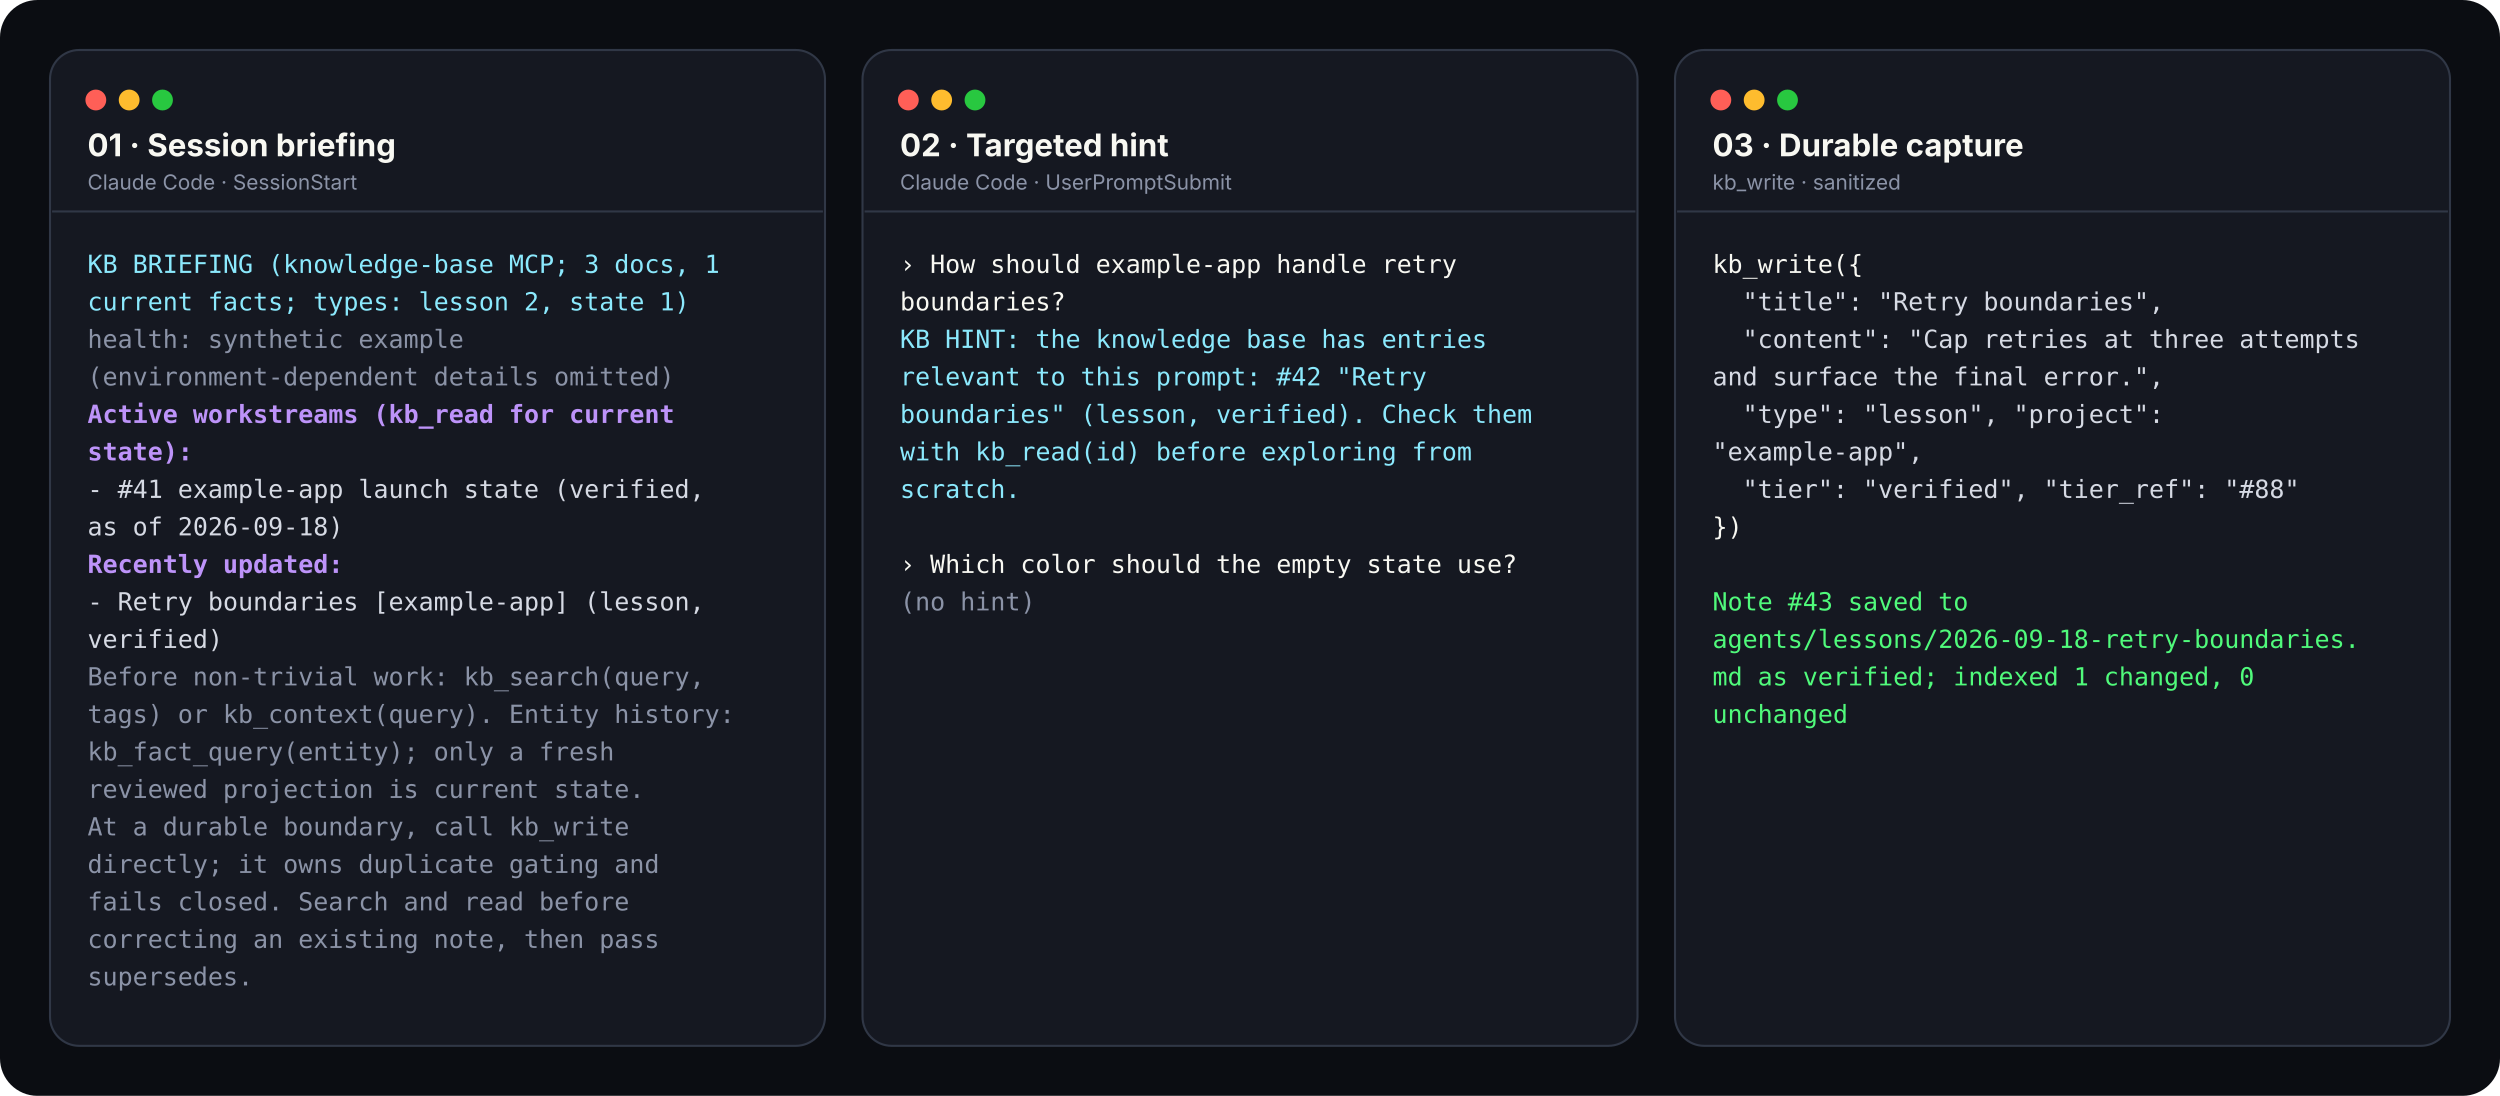
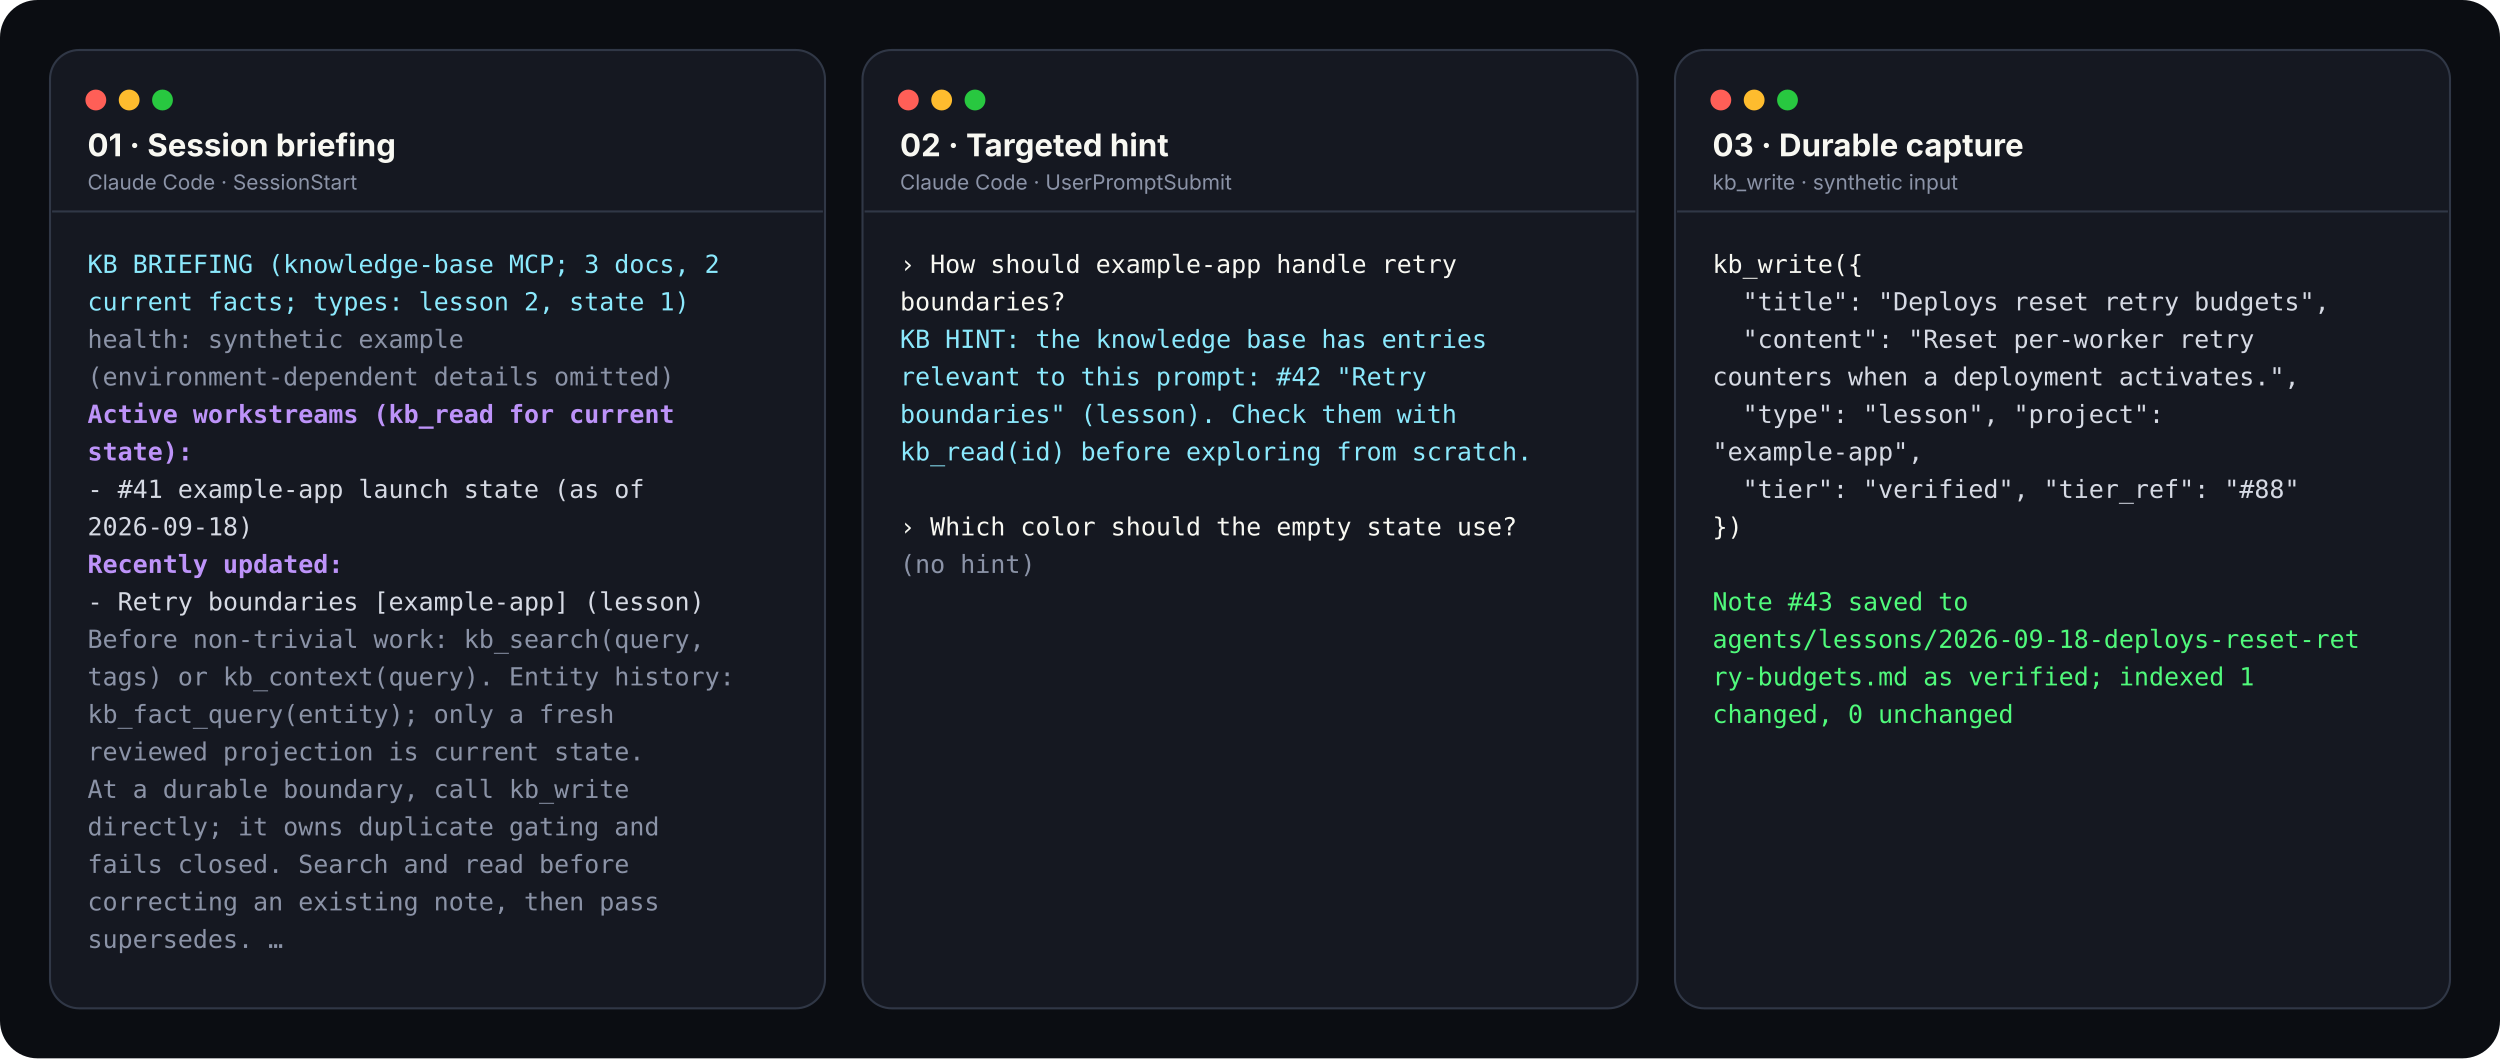
- <svg xmlns="http://www.w3.org/2000/svg" width="1200" height="526" viewBox="0 0 1200 526" role="img" aria-labelledby="loop-title loop-desc">
-   <rect width="1200" height="526" rx="18" fill="#0b0d12" />
+ <svg xmlns="http://www.w3.org/2000/svg" width="1200" height="508" viewBox="0 0 1200 508" role="img" aria-labelledby="loop-title loop-desc">
+   <rect width="1200" height="508" rx="18" fill="#0b0d12" />
  <g id="panel-briefing">
-     <rect x="24" y="24" width="372" height="478" rx="14" fill="#151821" stroke="#303746" style="stroke-width: 1px;" />
+     <rect x="24" y="24" width="372" height="460" rx="14" fill="#151821" stroke="#303746" style="stroke-width: 1px;" />
    <circle cx="46" cy="48" r="5" fill="#ff5f57" />
    <circle cx="62" cy="48" r="5" fill="#febc2e" />
    <circle cx="78" cy="48" r="5" fill="#28c840" />
    <text x="42" y="75" fill="#f8f8f2" style="font-family: -apple-system, BlinkMacSystemFont, &quot;Segoe UI&quot;, sans-serif; font-size: 15px; font-weight: 700;">01 · Session briefing</text>
    <text x="42" y="91" fill="#8b93a7" style="font-family: -apple-system, BlinkMacSystemFont, &quot;Segoe UI&quot;, sans-serif; font-size: 10px;">Claude Code · SessionStart</text>
    <rect x="25" y="101" width="370" height="1" fill="#303746" />
-     <text x="42" y="131" fill="#8be9fd" style="font-family: ui-monospace, SFMono-Regular, Menlo, Monaco, Consolas, monospace; font-size: 12px; font-weight: 400;" xml:space="preserve">KB BRIEFING (knowledge-base MCP; 3 docs, 1</text>
+     <text x="42" y="131" fill="#8be9fd" style="font-family: ui-monospace, SFMono-Regular, Menlo, Monaco, Consolas, monospace; font-size: 12px; font-weight: 400;" xml:space="preserve">KB BRIEFING (knowledge-base MCP; 3 docs, 2</text>
    <text x="42" y="149" fill="#8be9fd" style="font-family: ui-monospace, SFMono-Regular, Menlo, Monaco, Consolas, monospace; font-size: 12px; font-weight: 400;" xml:space="preserve">current facts; types: lesson 2, state 1)</text>
    <text x="42" y="167" fill="#8b93a7" style="font-family: ui-monospace, SFMono-Regular, Menlo, Monaco, Consolas, monospace; font-size: 12px; font-weight: 400;" xml:space="preserve">health: synthetic example</text>
    <text x="42" y="185" fill="#8b93a7" style="font-family: ui-monospace, SFMono-Regular, Menlo, Monaco, Consolas, monospace; font-size: 12px; font-weight: 400;" xml:space="preserve">(environment-dependent details omitted)</text>
    <text x="42" y="203" fill="#bd93f9" style="font-family: ui-monospace, SFMono-Regular, Menlo, Monaco, Consolas, monospace; font-size: 12px; font-weight: 600;" xml:space="preserve">Active workstreams (kb_read for current</text>
    <text x="42" y="221" fill="#bd93f9" style="font-family: ui-monospace, SFMono-Regular, Menlo, Monaco, Consolas, monospace; font-size: 12px; font-weight: 600;" xml:space="preserve">state):</text>
-     <text x="42" y="239" fill="#d6dae4" style="font-family: ui-monospace, SFMono-Regular, Menlo, Monaco, Consolas, monospace; font-size: 12px; font-weight: 400;" xml:space="preserve">- #41 example-app launch state (verified,</text>
-     <text x="42" y="257" fill="#d6dae4" style="font-family: ui-monospace, SFMono-Regular, Menlo, Monaco, Consolas, monospace; font-size: 12px; font-weight: 400;" xml:space="preserve">as of 2026-09-18)</text>
+     <text x="42" y="239" fill="#d6dae4" style="font-family: ui-monospace, SFMono-Regular, Menlo, Monaco, Consolas, monospace; font-size: 12px; font-weight: 400;" xml:space="preserve">- #41 example-app launch state (as of</text>
+     <text x="42" y="257" fill="#d6dae4" style="font-family: ui-monospace, SFMono-Regular, Menlo, Monaco, Consolas, monospace; font-size: 12px; font-weight: 400;" xml:space="preserve">2026-09-18)</text>
    <text x="42" y="275" fill="#bd93f9" style="font-family: ui-monospace, SFMono-Regular, Menlo, Monaco, Consolas, monospace; font-size: 12px; font-weight: 600;" xml:space="preserve">Recently updated:</text>
-     <text x="42" y="293" fill="#d6dae4" style="font-family: ui-monospace, SFMono-Regular, Menlo, Monaco, Consolas, monospace; font-size: 12px; font-weight: 400;" xml:space="preserve">- Retry boundaries [example-app] (lesson,</text>
-     <text x="42" y="311" fill="#d6dae4" style="font-family: ui-monospace, SFMono-Regular, Menlo, Monaco, Consolas, monospace; font-size: 12px; font-weight: 400;" xml:space="preserve">verified)</text>
-     <text x="42" y="329" fill="#8b93a7" style="font-family: ui-monospace, SFMono-Regular, Menlo, Monaco, Consolas, monospace; font-size: 12px; font-weight: 400;" xml:space="preserve">Before non-trivial work: kb_search(query,</text>
-     <text x="42" y="347" fill="#8b93a7" style="font-family: ui-monospace, SFMono-Regular, Menlo, Monaco, Consolas, monospace; font-size: 12px; font-weight: 400;" xml:space="preserve">tags) or kb_context(query). Entity history:</text>
-     <text x="42" y="365" fill="#8b93a7" style="font-family: ui-monospace, SFMono-Regular, Menlo, Monaco, Consolas, monospace; font-size: 12px; font-weight: 400;" xml:space="preserve">kb_fact_query(entity); only a fresh</text>
-     <text x="42" y="383" fill="#8b93a7" style="font-family: ui-monospace, SFMono-Regular, Menlo, Monaco, Consolas, monospace; font-size: 12px; font-weight: 400;" xml:space="preserve">reviewed projection is current state.</text>
-     <text x="42" y="401" fill="#8b93a7" style="font-family: ui-monospace, SFMono-Regular, Menlo, Monaco, Consolas, monospace; font-size: 12px; font-weight: 400;" xml:space="preserve">At a durable boundary, call kb_write</text>
-     <text x="42" y="419" fill="#8b93a7" style="font-family: ui-monospace, SFMono-Regular, Menlo, Monaco, Consolas, monospace; font-size: 12px; font-weight: 400;" xml:space="preserve">directly; it owns duplicate gating and</text>
-     <text x="42" y="437" fill="#8b93a7" style="font-family: ui-monospace, SFMono-Regular, Menlo, Monaco, Consolas, monospace; font-size: 12px; font-weight: 400;" xml:space="preserve">fails closed. Search and read before</text>
-     <text x="42" y="455" fill="#8b93a7" style="font-family: ui-monospace, SFMono-Regular, Menlo, Monaco, Consolas, monospace; font-size: 12px; font-weight: 400;" xml:space="preserve">correcting an existing note, then pass</text>
-     <text x="42" y="473" fill="#8b93a7" style="font-family: ui-monospace, SFMono-Regular, Menlo, Monaco, Consolas, monospace; font-size: 12px; font-weight: 400;" xml:space="preserve">supersedes.</text>
+     <text x="42" y="293" fill="#d6dae4" style="font-family: ui-monospace, SFMono-Regular, Menlo, Monaco, Consolas, monospace; font-size: 12px; font-weight: 400;" xml:space="preserve">- Retry boundaries [example-app] (lesson)</text>
+     <text x="42" y="311" fill="#8b93a7" style="font-family: ui-monospace, SFMono-Regular, Menlo, Monaco, Consolas, monospace; font-size: 12px; font-weight: 400;" xml:space="preserve">Before non-trivial work: kb_search(query,</text>
+     <text x="42" y="329" fill="#8b93a7" style="font-family: ui-monospace, SFMono-Regular, Menlo, Monaco, Consolas, monospace; font-size: 12px; font-weight: 400;" xml:space="preserve">tags) or kb_context(query). Entity history:</text>
+     <text x="42" y="347" fill="#8b93a7" style="font-family: ui-monospace, SFMono-Regular, Menlo, Monaco, Consolas, monospace; font-size: 12px; font-weight: 400;" xml:space="preserve">kb_fact_query(entity); only a fresh</text>
+     <text x="42" y="365" fill="#8b93a7" style="font-family: ui-monospace, SFMono-Regular, Menlo, Monaco, Consolas, monospace; font-size: 12px; font-weight: 400;" xml:space="preserve">reviewed projection is current state.</text>
+     <text x="42" y="383" fill="#8b93a7" style="font-family: ui-monospace, SFMono-Regular, Menlo, Monaco, Consolas, monospace; font-size: 12px; font-weight: 400;" xml:space="preserve">At a durable boundary, call kb_write</text>
+     <text x="42" y="401" fill="#8b93a7" style="font-family: ui-monospace, SFMono-Regular, Menlo, Monaco, Consolas, monospace; font-size: 12px; font-weight: 400;" xml:space="preserve">directly; it owns duplicate gating and</text>
+     <text x="42" y="419" fill="#8b93a7" style="font-family: ui-monospace, SFMono-Regular, Menlo, Monaco, Consolas, monospace; font-size: 12px; font-weight: 400;" xml:space="preserve">fails closed. Search and read before</text>
+     <text x="42" y="437" fill="#8b93a7" style="font-family: ui-monospace, SFMono-Regular, Menlo, Monaco, Consolas, monospace; font-size: 12px; font-weight: 400;" xml:space="preserve">correcting an existing note, then pass</text>
+     <text x="42" y="455" fill="#8b93a7" style="font-family: ui-monospace, SFMono-Regular, Menlo, Monaco, Consolas, monospace; font-size: 12px; font-weight: 400;" xml:space="preserve">supersedes. …</text>
  </g>
  <g id="panel-hint">
-     <rect x="414" y="24" width="372" height="478" rx="14" fill="#151821" stroke="#303746" style="stroke-width: 1px;" />
+     <rect x="414" y="24" width="372" height="460" rx="14" fill="#151821" stroke="#303746" style="stroke-width: 1px;" />
    <circle cx="436" cy="48" r="5" fill="#ff5f57" />
    <circle cx="452" cy="48" r="5" fill="#febc2e" />
    <circle cx="468" cy="48" r="5" fill="#28c840" />
    <text x="432" y="75" fill="#f8f8f2" style="font-family: -apple-system, BlinkMacSystemFont, &quot;Segoe UI&quot;, sans-serif; font-size: 15px; font-weight: 700;">02 · Targeted hint</text>
    <text x="432" y="91" fill="#8b93a7" style="font-family: -apple-system, BlinkMacSystemFont, &quot;Segoe UI&quot;, sans-serif; font-size: 10px;">Claude Code · UserPromptSubmit</text>
    <rect x="415" y="101" width="370" height="1" fill="#303746" />
    <text x="432" y="131" fill="#f8f8f2" style="font-family: ui-monospace, SFMono-Regular, Menlo, Monaco, Consolas, monospace; font-size: 12px; font-weight: 400;" xml:space="preserve">› How should example-app handle retry</text>
    <text x="432" y="149" fill="#f8f8f2" style="font-family: ui-monospace, SFMono-Regular, Menlo, Monaco, Consolas, monospace; font-size: 12px; font-weight: 400;" xml:space="preserve">boundaries?</text>
    <text x="432" y="167" fill="#8be9fd" style="font-family: ui-monospace, SFMono-Regular, Menlo, Monaco, Consolas, monospace; font-size: 12px; font-weight: 400;" xml:space="preserve">KB HINT: the knowledge base has entries</text>
    <text x="432" y="185" fill="#8be9fd" style="font-family: ui-monospace, SFMono-Regular, Menlo, Monaco, Consolas, monospace; font-size: 12px; font-weight: 400;" xml:space="preserve">relevant to this prompt: #42 "Retry</text>
-     <text x="432" y="203" fill="#8be9fd" style="font-family: ui-monospace, SFMono-Regular, Menlo, Monaco, Consolas, monospace; font-size: 12px; font-weight: 400;" xml:space="preserve">boundaries" (lesson, verified). Check them</text>
-     <text x="432" y="221" fill="#8be9fd" style="font-family: ui-monospace, SFMono-Regular, Menlo, Monaco, Consolas, monospace; font-size: 12px; font-weight: 400;" xml:space="preserve">with kb_read(id) before exploring from</text>
-     <text x="432" y="239" fill="#8be9fd" style="font-family: ui-monospace, SFMono-Regular, Menlo, Monaco, Consolas, monospace; font-size: 12px; font-weight: 400;" xml:space="preserve">scratch.</text>
-     <text x="432" y="275" fill="#f8f8f2" style="font-family: ui-monospace, SFMono-Regular, Menlo, Monaco, Consolas, monospace; font-size: 12px; font-weight: 400;" xml:space="preserve">› Which color should the empty state use?</text>
-     <text x="432" y="293" fill="#8b93a7" style="font-family: ui-monospace, SFMono-Regular, Menlo, Monaco, Consolas, monospace; font-size: 12px; font-weight: 400;" xml:space="preserve">(no hint)</text>
+     <text x="432" y="203" fill="#8be9fd" style="font-family: ui-monospace, SFMono-Regular, Menlo, Monaco, Consolas, monospace; font-size: 12px; font-weight: 400;" xml:space="preserve">boundaries" (lesson). Check them with</text>
+     <text x="432" y="221" fill="#8be9fd" style="font-family: ui-monospace, SFMono-Regular, Menlo, Monaco, Consolas, monospace; font-size: 12px; font-weight: 400;" xml:space="preserve">kb_read(id) before exploring from scratch.</text>
+     <text x="432" y="257" fill="#f8f8f2" style="font-family: ui-monospace, SFMono-Regular, Menlo, Monaco, Consolas, monospace; font-size: 12px; font-weight: 400;" xml:space="preserve">› Which color should the empty state use?</text>
+     <text x="432" y="275" fill="#8b93a7" style="font-family: ui-monospace, SFMono-Regular, Menlo, Monaco, Consolas, monospace; font-size: 12px; font-weight: 400;" xml:space="preserve">(no hint)</text>
  </g>
  <g id="panel-capture">
-     <rect x="804" y="24" width="372" height="478" rx="14" fill="#151821" stroke="#303746" style="stroke-width: 1px;" />
+     <rect x="804" y="24" width="372" height="460" rx="14" fill="#151821" stroke="#303746" style="stroke-width: 1px;" />
    <circle cx="826" cy="48" r="5" fill="#ff5f57" />
    <circle cx="842" cy="48" r="5" fill="#febc2e" />
    <circle cx="858" cy="48" r="5" fill="#28c840" />
    <text x="822" y="75" fill="#f8f8f2" style="font-family: -apple-system, BlinkMacSystemFont, &quot;Segoe UI&quot;, sans-serif; font-size: 15px; font-weight: 700;">03 · Durable capture</text>
-     <text x="822" y="91" fill="#8b93a7" style="font-family: -apple-system, BlinkMacSystemFont, &quot;Segoe UI&quot;, sans-serif; font-size: 10px;">kb_write · sanitized</text>
+     <text x="822" y="91" fill="#8b93a7" style="font-family: -apple-system, BlinkMacSystemFont, &quot;Segoe UI&quot;, sans-serif; font-size: 10px;">kb_write · synthetic input</text>
    <rect x="805" y="101" width="370" height="1" fill="#303746" />
    <text x="822" y="131" fill="#f8f8f2" style="font-family: ui-monospace, SFMono-Regular, Menlo, Monaco, Consolas, monospace; font-size: 12px; font-weight: 400;" xml:space="preserve">kb_write({</text>
-     <text x="822" y="149" fill="#d6dae4" style="font-family: ui-monospace, SFMono-Regular, Menlo, Monaco, Consolas, monospace; font-size: 12px; font-weight: 400;" xml:space="preserve">  "title": "Retry boundaries",</text>
-     <text x="822" y="167" fill="#d6dae4" style="font-family: ui-monospace, SFMono-Regular, Menlo, Monaco, Consolas, monospace; font-size: 12px; font-weight: 400;" xml:space="preserve">  "content": "Cap retries at three attempts</text>
-     <text x="822" y="185" fill="#d6dae4" style="font-family: ui-monospace, SFMono-Regular, Menlo, Monaco, Consolas, monospace; font-size: 12px; font-weight: 400;" xml:space="preserve">and surface the final error.",</text>
+     <text x="822" y="149" fill="#d6dae4" style="font-family: ui-monospace, SFMono-Regular, Menlo, Monaco, Consolas, monospace; font-size: 12px; font-weight: 400;" xml:space="preserve">  "title": "Deploys reset retry budgets",</text>
+     <text x="822" y="167" fill="#d6dae4" style="font-family: ui-monospace, SFMono-Regular, Menlo, Monaco, Consolas, monospace; font-size: 12px; font-weight: 400;" xml:space="preserve">  "content": "Reset per-worker retry</text>
+     <text x="822" y="185" fill="#d6dae4" style="font-family: ui-monospace, SFMono-Regular, Menlo, Monaco, Consolas, monospace; font-size: 12px; font-weight: 400;" xml:space="preserve">counters when a deployment activates.",</text>
    <text x="822" y="203" fill="#d6dae4" style="font-family: ui-monospace, SFMono-Regular, Menlo, Monaco, Consolas, monospace; font-size: 12px; font-weight: 400;" xml:space="preserve">  "type": "lesson", "project":</text>
    <text x="822" y="221" fill="#d6dae4" style="font-family: ui-monospace, SFMono-Regular, Menlo, Monaco, Consolas, monospace; font-size: 12px; font-weight: 400;" xml:space="preserve">"example-app",</text>
    <text x="822" y="239" fill="#d6dae4" style="font-family: ui-monospace, SFMono-Regular, Menlo, Monaco, Consolas, monospace; font-size: 12px; font-weight: 400;" xml:space="preserve">  "tier": "verified", "tier_ref": "#88"</text>
    <text x="822" y="257" fill="#f8f8f2" style="font-family: ui-monospace, SFMono-Regular, Menlo, Monaco, Consolas, monospace; font-size: 12px; font-weight: 400;" xml:space="preserve">})</text>
    <text x="822" y="293" fill="#50fa7b" style="font-family: ui-monospace, SFMono-Regular, Menlo, Monaco, Consolas, monospace; font-size: 12px; font-weight: 400;" xml:space="preserve">Note #43 saved to</text>
-     <text x="822" y="311" fill="#50fa7b" style="font-family: ui-monospace, SFMono-Regular, Menlo, Monaco, Consolas, monospace; font-size: 12px; font-weight: 400;" xml:space="preserve">agents/lessons/2026-09-18-retry-boundaries.</text>
-     <text x="822" y="329" fill="#50fa7b" style="font-family: ui-monospace, SFMono-Regular, Menlo, Monaco, Consolas, monospace; font-size: 12px; font-weight: 400;" xml:space="preserve">md as verified; indexed 1 changed, 0</text>
-     <text x="822" y="347" fill="#50fa7b" style="font-family: ui-monospace, SFMono-Regular, Menlo, Monaco, Consolas, monospace; font-size: 12px; font-weight: 400;" xml:space="preserve">unchanged</text>
+     <text x="822" y="311" fill="#50fa7b" style="font-family: ui-monospace, SFMono-Regular, Menlo, Monaco, Consolas, monospace; font-size: 12px; font-weight: 400;" xml:space="preserve">agents/lessons/2026-09-18-deploys-reset-ret</text>
+     <text x="822" y="329" fill="#50fa7b" style="font-family: ui-monospace, SFMono-Regular, Menlo, Monaco, Consolas, monospace; font-size: 12px; font-weight: 400;" xml:space="preserve">ry-budgets.md as verified; indexed 1</text>
+     <text x="822" y="347" fill="#50fa7b" style="font-family: ui-monospace, SFMono-Regular, Menlo, Monaco, Consolas, monospace; font-size: 12px; font-weight: 400;" xml:space="preserve">changed, 0 unchanged</text>
  </g>
</svg>
